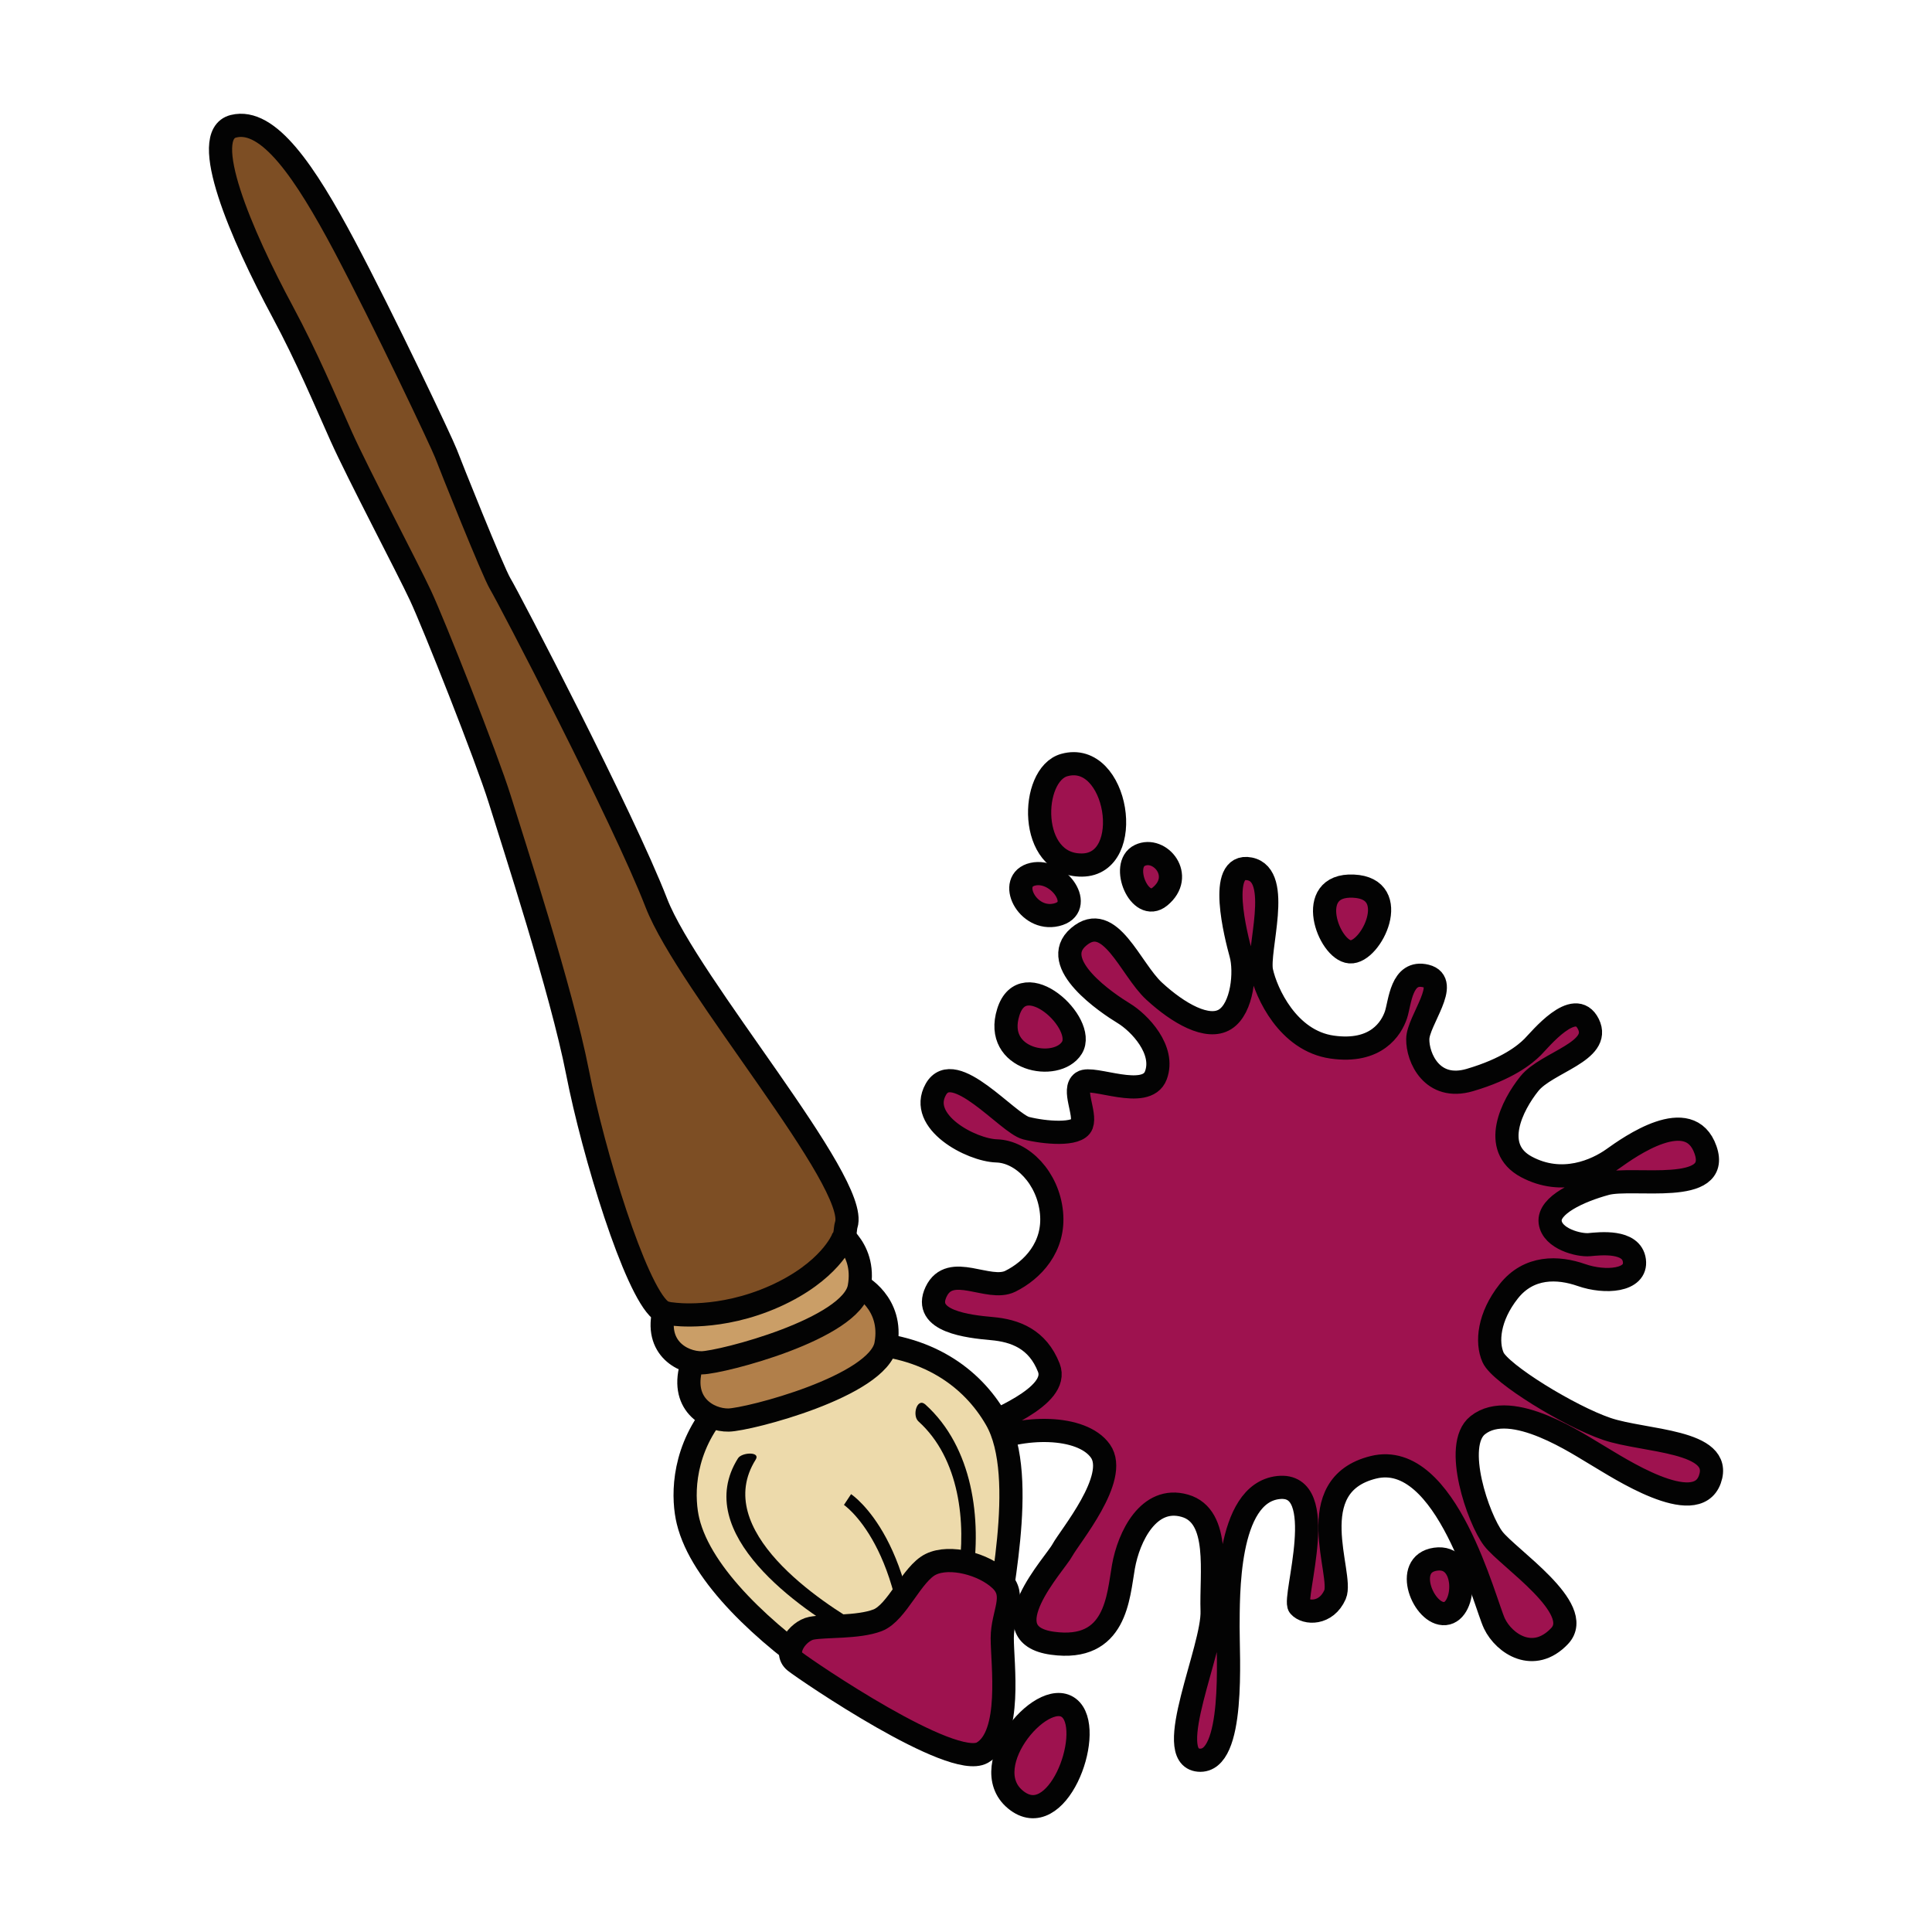
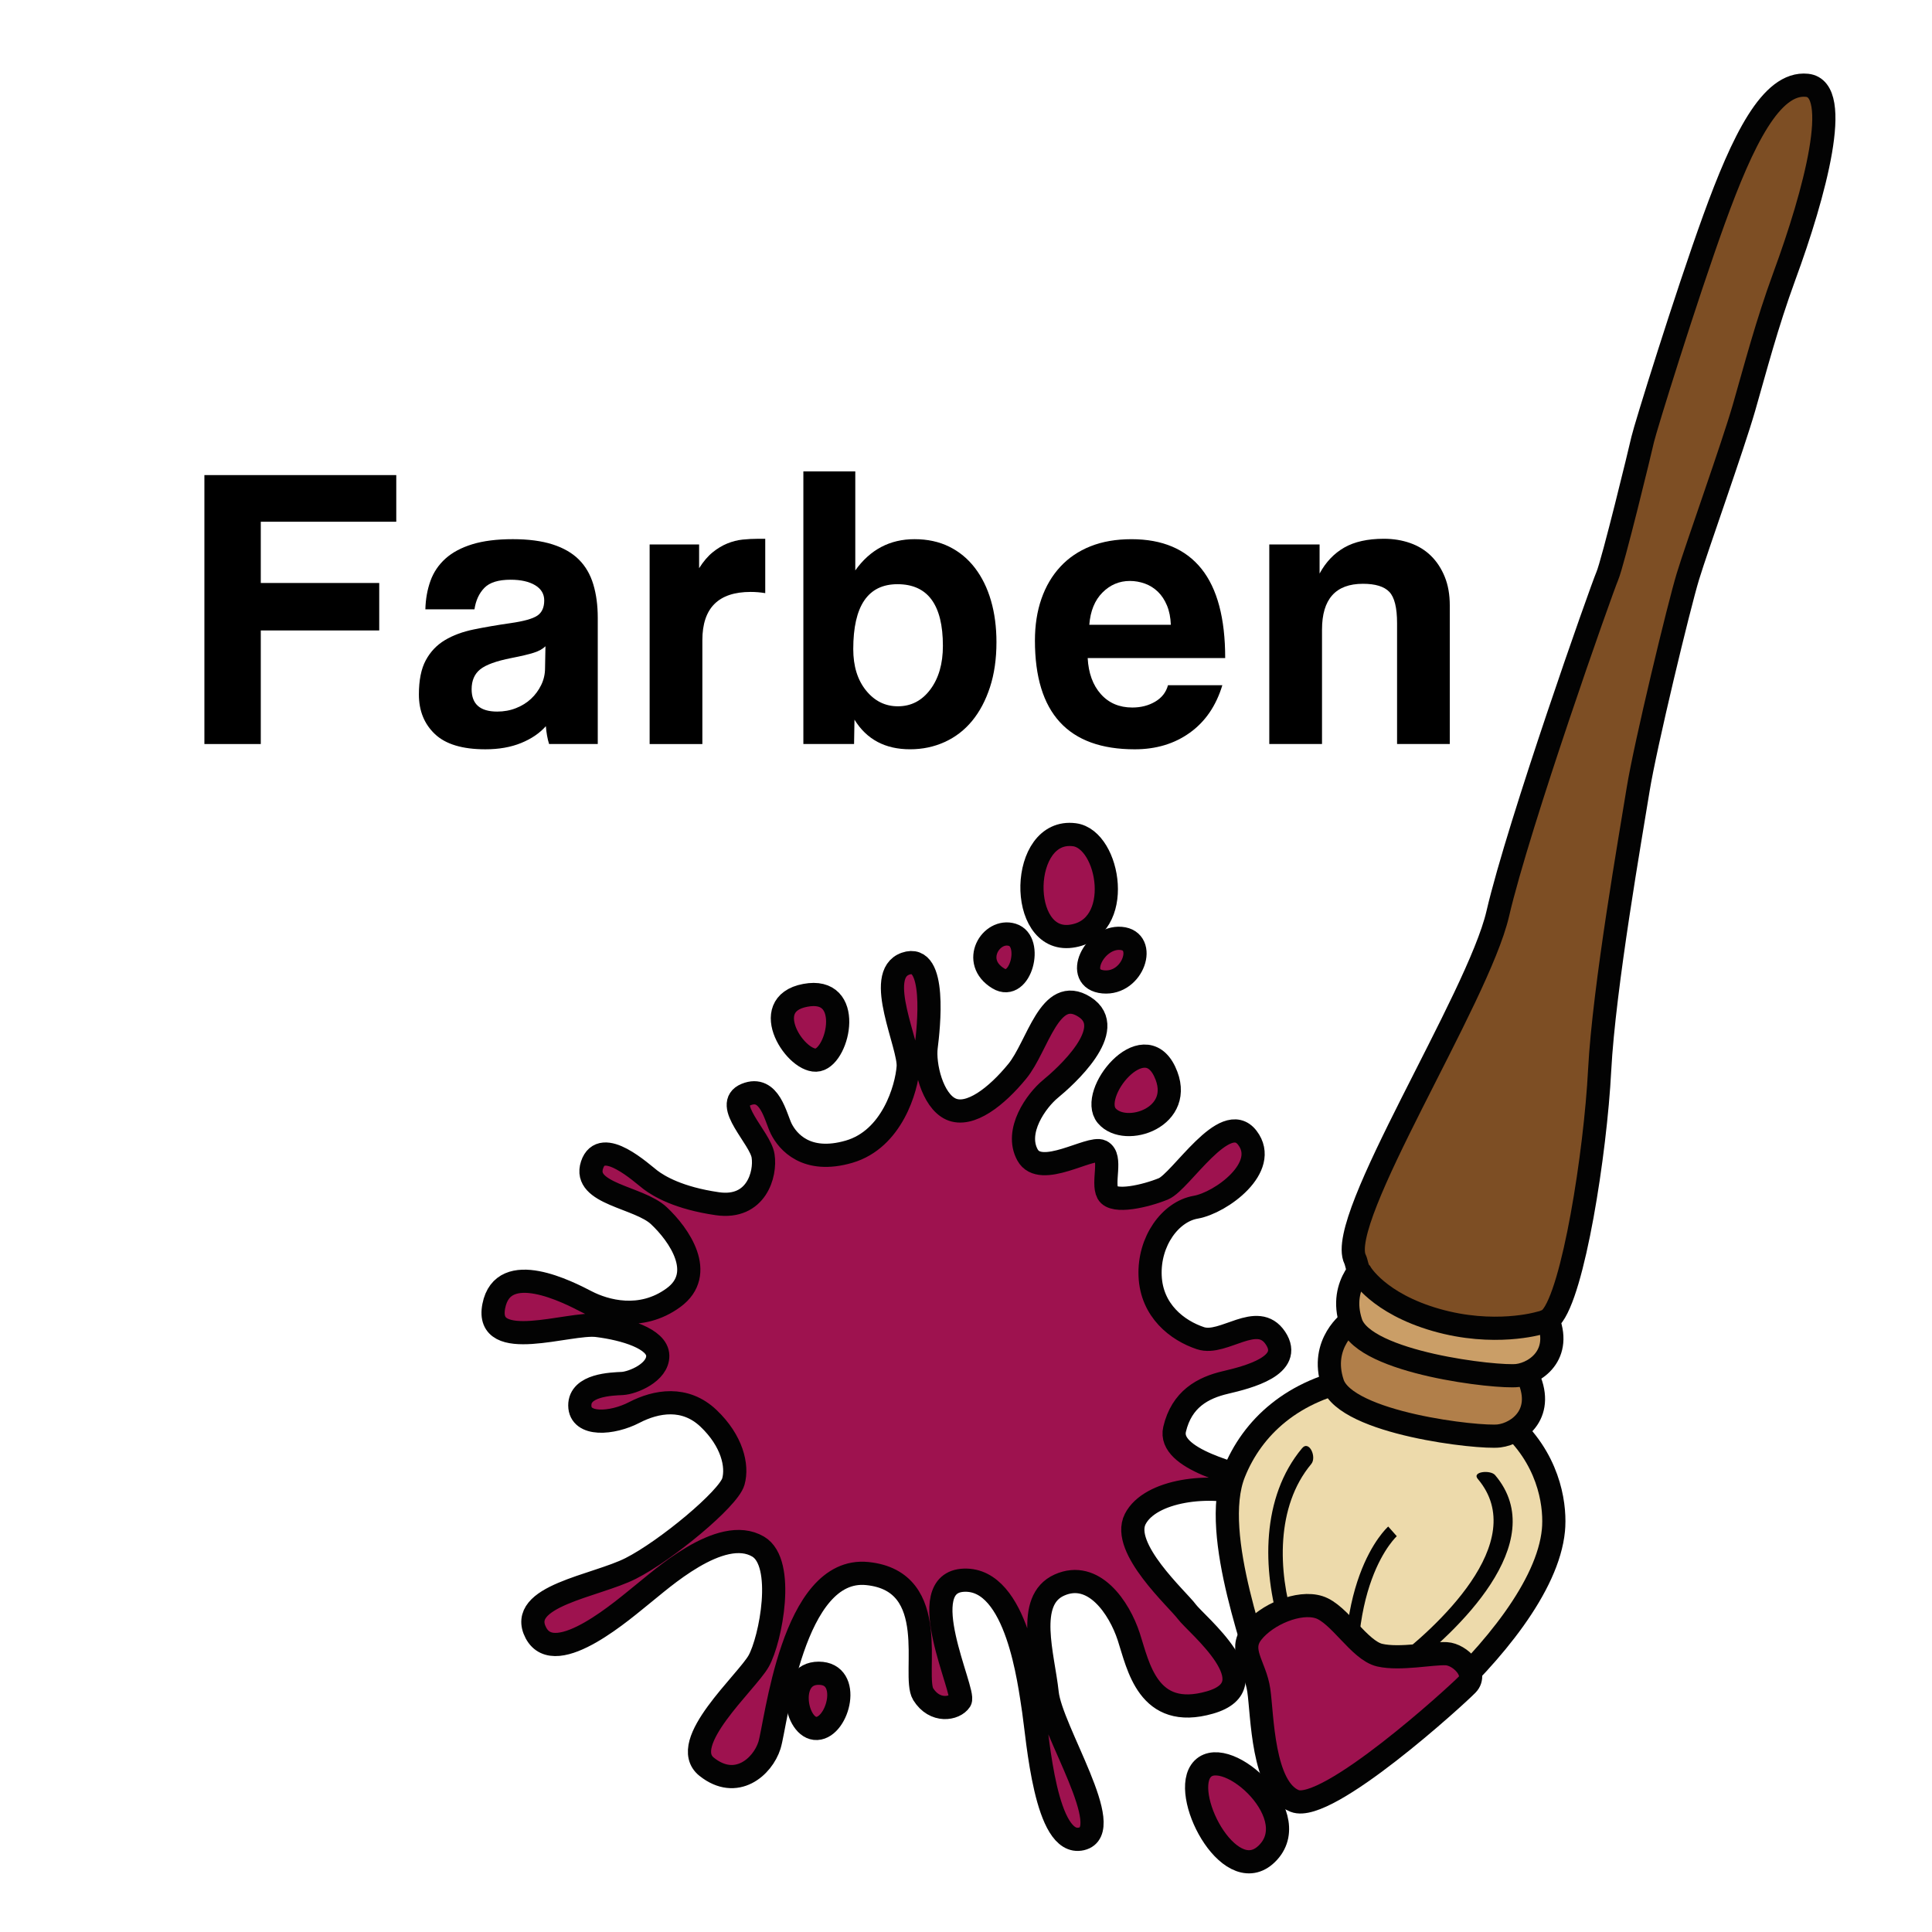
<svg xmlns="http://www.w3.org/2000/svg" version="1.1" id="Calque_1" x="0px" y="0px" width="250px" height="250px" viewBox="0 0 250 250" enable-background="new 0 0 250 250" xml:space="preserve">
  <g>
    <g>
-       <path fill="#9E124F" stroke="#030303" stroke-width="3" stroke-miterlimit="10" d="M191.211,184.43    c-3.233,2.578,0.094,12.157,2.014,14.668c1.915,2.51,11.946,9.057,8.584,12.608c-3.353,3.543-7.162,1.011-8.424-1.608    c-1.267-2.626-6.184-22.578-15.672-20.227c-9.489,2.352-3.823,13.875-4.959,16.469c-1.14,2.589-3.775,2.479-4.633,1.495    c-0.857-0.99,4.119-16.087-2.699-15.348c-6.807,0.746-6.472,14.343-6.516,17.99c-0.03,3.653,0.956,17.704-3.787,17.288    c-4.744-0.419,1.899-14.451,1.728-19.315c-0.171-4.86,1.144-12.266-3.531-13.607c-4.677-1.339-7.262,4.014-7.942,7.885    c-0.69,3.878-0.91,11.053-9.192,9.905c-8.284-1.144,0.354-10.288,1.294-12.051c0.946-1.753,7.345-9.365,4.922-12.813    c-2.427-3.438-10.265-3.317-15.089-0.988c-4.822,2.33-10.185,6.799-11.295,4.376c-1.107-2.418,5.351-3.9,8.929-5.551    c3.576-1.654,12.23-4.884,10.778-8.616c-1.455-3.73-4.372-4.809-7.374-5.071c-3.011-0.271-9.041-0.92-7.216-4.764    c1.829-3.852,6.783,0.043,9.612-1.364c2.829-1.405,5.766-4.417,5.319-8.89c-0.442-4.478-3.778-7.877-7.089-7.975    c-3.319-0.102-10.229-3.78-7.885-7.949c2.336-4.163,9.309,4.403,11.692,5.006c2.385,0.603,6.664,0.988,7.201-0.471    c0.543-1.464-1.258-4.561,0.061-5.476c1.321-0.921,8.283,2.415,9.523-0.876c1.243-3.292-2.112-6.801-4.148-8.04    c-2.037-1.236-9.891-6.453-5.837-9.897c4.063-3.445,6.659,4.18,9.778,7.039c3.123,2.873,6.916,5.051,9.175,3.633    c2.252-1.425,2.676-6.165,2.039-8.448c-0.624-2.273-3.106-11.856,1.138-11.012c4.251,0.847,0.944,10.536,1.539,13.277    c0.594,2.742,3.396,8.964,9.121,9.78c5.722,0.817,7.684-2.442,8.264-4.162c0.537-1.599,0.677-5.834,3.892-5.035    c3.218,0.807-1.037,5.763-1.067,8.16c-0.04,2.397,1.845,6.73,6.727,5.303c4.88-1.429,7.165-3.303,8.136-4.276    c0.965-0.963,5.448-6.533,7.213-2.973c1.764,3.563-5.395,4.927-7.633,7.715c-2.239,2.785-5.034,8.284-0.385,10.768    c4.646,2.487,9.077,0.452,11.202-1.059c2.122-1.513,9.907-7.078,11.976-1.133c2.069,5.948-9.417,3.416-12.891,4.369    c-3.477,0.945-7.478,2.792-7.213,4.968c0.265,2.17,3.721,3.044,5.068,2.92c1.346-0.124,5.475-0.618,5.829,2.05    c0.358,2.67-3.812,2.947-6.844,1.885c-3.033-1.062-6.808-1.192-9.417,2.11c-2.608,3.303-2.889,6.603-2.024,8.551    c0.944,2.106,9.872,7.598,14.721,9.249c4.838,1.652,15.16,1.436,13.329,6.539c-1.841,5.104-12.022-1.645-14.424-3.047    C204.415,187.004,195.602,180.924,191.211,184.43z" />
-       <path fill="#9E124F" stroke="#030303" stroke-width="3" stroke-miterlimit="10" d="M138.619,221.283    c-3.211-3.568-12.589,7.133-7.229,11.573C136.752,237.295,141.524,224.521,138.619,221.283z" />
-       <path fill="#9E124F" stroke="#030303" stroke-width="3" stroke-miterlimit="10" d="M186.994,208.797    c-2.765,0.256-5.524-6.425-1.237-7.039C190.045,201.14,189.759,208.549,186.994,208.797z" />
-       <path fill="#9E124F" stroke="#030303" stroke-width="3" stroke-miterlimit="10" d="M174.679,123.168    c-2.778-0.216-5.925-8.793,0.446-8.503C181.5,114.943,177.444,123.382,174.679,123.168z" />
-       <path fill="#9E124F" stroke="#030303" stroke-width="3" stroke-miterlimit="10" d="M137.722,98.996    c-4.453,1.232-4.74,13.009,2.278,12.942C147.007,111.877,144.645,97.074,137.722,98.996z" />
-       <path fill="#9E124F" stroke="#030303" stroke-width="3" stroke-miterlimit="10" d="M133.652,113.121    c-3.38,0.761-0.754,6.153,3.047,5.253C140.499,117.469,137.031,112.354,133.652,113.121z" />
-       <path fill="#9E124F" stroke="#030303" stroke-width="3" stroke-miterlimit="10" d="M138.704,135.581    c-1.958,3.15-10.179,1.644-8.234-4.598C132.412,124.746,140.656,132.428,138.704,135.581z" />
-       <path fill="#9E124F" stroke="#030303" stroke-width="3" stroke-miterlimit="10" d="M150.083,116.022    c-2.596,2.125-5.176-4.115-2.58-5.337C150.095,109.461,153.358,113.355,150.083,116.022z" />
+       <path fill="#9E124F" stroke="#030303" stroke-width="3" stroke-miterlimit="10" d="M83.201,206.254    c-2.18,1.726-11.31,9.841-13.851,5.048c-2.531-4.795,7.718-6.035,12.275-8.352c4.568-2.317,12.634-9.013,13.271-11.23    c0.583-2.05-0.161-5.278-3.208-8.181c-3.048-2.901-6.768-2.241-9.621-0.762c-2.851,1.479-7.019,1.791-7.041-0.902    c-0.024-2.691,4.133-2.784,5.482-2.852c1.351-0.065,4.65-1.419,4.606-3.604c-0.044-2.191-4.266-3.457-7.841-3.902    c-3.572-0.455-14.587,3.67-13.377-2.511c1.211-6.176,9.703-1.764,12.017-0.563c2.317,1.195,6.99,2.586,11.239-0.529    c4.253-3.114,0.712-8.165-1.897-10.606c-2.609-2.446-9.888-2.788-8.644-6.563c1.247-3.773,6.469,1.11,7.56,1.928    c1.098,0.826,3.625,2.359,8.658,3.087c5.034,0.727,6.29-3.83,5.913-6.197c-0.367-2.368-5.278-6.677-2.205-7.929    c3.07-1.243,3.805,2.929,4.562,4.438c0.815,1.621,3.218,4.57,8.768,2.957c5.553-1.615,7.451-8.169,7.653-10.968    c0.203-2.797-4.436-11.924-0.346-13.361c4.083-1.434,2.975,8.403,2.677,10.742c-0.309,2.351,0.778,6.983,3.208,8.076    c2.437,1.086,5.885-1.604,8.573-4.889c2.686-3.27,4.181-11.185,8.688-8.346c4.5,2.839-2.542,9.109-4.385,10.62    c-1.842,1.514-4.67,5.461-2.975,8.545c1.691,3.083,8.113-1.2,9.551-0.475c1.436,0.721,0.089,4.04,0.832,5.413    c0.738,1.368,4.92,0.385,7.196-0.549c2.274-0.932,7.972-10.394,10.87-6.602c2.907,3.798-3.416,8.412-6.688,8.979    c-3.264,0.563-6.088,4.398-5.896,8.894c0.188,4.492,3.52,7.062,6.519,8.054c2.999,0.993,7.354-3.56,9.708-0.004    c2.348,3.549-3.53,5.041-6.474,5.733c-2.936,0.683-5.67,2.16-6.586,6.059c-0.912,3.899,8.11,5.879,11.884,7.012    c3.774,1.131,10.377,1.688,9.621,4.238c-0.757,2.556-6.696-1.113-11.798-2.741c-5.104-1.626-12.881-0.643-14.8,3.104    c-1.912,3.754,5.494,10.39,6.677,11.992c1.18,1.613,11.019,9.448,2.979,11.748c-8.038,2.304-9.267-4.771-10.495-8.511    c-1.22-3.737-4.531-8.674-8.975-6.689c-4.439,1.986-2.094,9.134-1.58,13.969c0.518,4.841,9.07,17.797,4.432,18.88    c-4.637,1.08-5.639-12.971-6.184-16.583c-0.557-3.604-2.141-17.113-8.984-16.894c-6.854,0.229,0.199,14.476-0.511,15.576    c-0.71,1.094-3.303,1.575-4.797-0.828c-1.491-2.408,2.496-14.614-7.229-15.606c-9.725-0.992-11.783,19.455-12.667,22.232    c-0.88,2.771-4.295,5.813-8.113,2.778c-3.829-3.043,5.179-10.938,6.723-13.691c1.547-2.756,3.491-12.708-0.072-14.806    C93.264,197.276,85.395,204.537,83.201,206.254z" />
+       <path fill="#9E124F" stroke="#030303" stroke-width="3" stroke-miterlimit="10" d="M164.148,239.648    c4.683-5.15-6.109-14.424-8.786-10.439C152.943,232.824,159.466,244.799,164.148,239.648z" />
+       <path fill="#9E124F" stroke="#030303" stroke-width="3" stroke-miterlimit="10" d="M105.945,216.517    c4.33,0.004,2.541,7.007-0.234,7.143C102.939,223.804,101.613,216.509,105.945,216.517z" />
+       <path fill="#9E124F" stroke="#030303" stroke-width="3" stroke-miterlimit="10" d="M104.206,128.795    c6.267-1.186,4.359,7.75,1.638,8.354C103.139,137.751,97.934,129.967,104.206,128.795z" />
+       <path fill="#9E124F" stroke="#030303" stroke-width="3" stroke-miterlimit="10" d="M138.598,121.148    c6.957-0.922,5.014-12.541,0.432-13.133C131.906,107.086,131.651,122.074,138.598,121.148z" />
+       <path fill="#9E124F" stroke="#030303" stroke-width="3" stroke-miterlimit="10" d="M142.771,127.055    c3.89,0.355,5.73-5.352,2.276-5.629C141.595,121.142,138.882,126.694,142.771,127.055z" />
+       <path fill="#9E124F" stroke="#030303" stroke-width="3" stroke-miterlimit="10" d="M150.713,138.661    c2.805,5.905-5.121,8.554-7.504,5.712C140.833,141.526,147.913,132.76,150.713,138.661z" />
+       <path fill="#9E124F" stroke="#030303" stroke-width="3" stroke-miterlimit="10" d="M130.992,120.964    c2.742,0.844,1.067,7.385-1.803,5.647C125.572,124.432,128.253,120.117,130.992,120.964z" />
    </g>
    <g>
-       <path fill="#EDDAAB" stroke="#030303" stroke-width="3" stroke-miterlimit="10" d="M128.833,212.146    c0.09-4.017,4.381-21.011,0.063-28.49c-3.151-5.483-9.038-9.625-17.757-9.873c0,0-5.64,0.244-10.578,2.721    c-4.937,2.474-8.373,6.602-8.373,6.602c-4.08,5.36-3.803,11.057-3.157,13.724c3.417,14.079,32.95,30.337,36.869,28.831    C129.826,224.158,128.691,218.056,128.833,212.146z" />
-       <path fill="#B17F4A" stroke="#030303" stroke-width="3" stroke-miterlimit="10" d="M89.598,176.326c0,0,2.117-3.164,8.822-5.545    c6.706-2.381,12.719-4.478,12.719-4.478s4.486,2.278,3.5,7.679c-0.985,5.4-17.794,9.725-20.36,9.771    C91.711,183.801,87.798,181.658,89.598,176.326z" />
-       <path fill="#CA9E67" stroke="#030303" stroke-width="3" stroke-miterlimit="10" d="M86.14,168.918c0,0,2.117-3.163,8.822-5.543    c6.706-2.382,12.72-4.478,12.72-4.478s4.486,2.277,3.501,7.679c-0.985,5.399-17.795,9.724-20.362,9.771    C88.254,176.394,84.34,174.251,86.14,168.918z" />
-       <path fill="#7D4E24" stroke="#030303" stroke-width="3" stroke-miterlimit="10" d="M85.471,169.544    c0.358,0.294,0.922,0.449,1.632,0.497c0,0,6.024,0.888,13.139-2.298c7.114-3.184,8.787-7.389,8.787-7.389    c0.409-0.526,0.319-1.373,0.474-1.854c1.777-5.454-20.484-31.102-24.575-41.664c-4.317-11.152-19.207-39.67-20.188-41.275    c-0.973-1.612-6.525-15.518-7.029-16.864c-0.508-1.345-8.092-17.376-13.161-26.907c-5.075-9.529-9.807-16.582-14.337-15.453    c-4.536,1.126,0.988,14.021,6.368,24.019c3.183,5.936,5.42,11.325,7.583,16.14c2.161,4.814,8.575,16.984,10.244,20.56    c1.68,3.577,8.557,20.9,10.274,26.419c1.71,5.534,7.973,24.673,10.043,35.253C76.789,149.31,82.17,166.827,85.471,169.544z" />
+       <path fill="#EDDAAB" stroke="#030303" stroke-width="3" stroke-miterlimit="10" d="M168.571,231.752    c4.092,0.939,31.041-19.315,32.441-33.735c0.265-2.731-0.265-8.411-5.059-13.144c0,0-3.982-3.602-9.219-5.356    c-5.237-1.757-10.856-1.204-10.856-1.204c-8.597,1.474-13.842,6.403-16.189,12.275c-3.221,8.012,3.42,24.232,4.075,28.197    C164.737,224.616,164.473,230.817,168.571,231.752z" />
+       <path fill="#B17F4A" stroke="#030303" stroke-width="3" stroke-miterlimit="10" d="M193.976,185.809    c-2.548,0.316-19.798-1.599-21.533-6.806c-1.736-5.209,2.383-8.096,2.383-8.096s6.25,1.229,13.224,2.643    c6.974,1.412,9.515,4.247,9.515,4.247C200.098,182.822,196.524,185.494,193.976,185.809z" />
+       <path fill="#CA9E67" stroke="#030303" stroke-width="3" stroke-miterlimit="10" d="M196.356,177.99    c-2.549,0.314-19.8-1.601-21.536-6.807c-1.735-5.21,2.385-8.096,2.385-8.096s6.25,1.229,13.225,2.643    c6.974,1.411,9.514,4.245,9.514,4.245C202.478,175.002,198.904,177.675,196.356,177.99z" />
+       <path fill="#7D4E24" stroke="#030303" stroke-width="3" stroke-miterlimit="10" d="M206.994,138.479    c0.56-10.767,4.064-30.597,4.979-36.316c0.923-5.706,5.292-23.825,6.451-27.603c1.148-3.775,5.785-16.728,7.247-21.798    c1.463-5.071,2.918-10.722,5.234-17.047c3.918-10.656,7.571-24.201,2.922-24.677c-4.644-0.479-8.336,7.17-12.018,17.318    c-3.677,10.149-8.928,27.089-9.241,28.492c-0.309,1.404-3.849,15.954-4.584,17.686c-0.746,1.728-11.471,32.058-14.175,43.707    c-2.563,11.034-20.99,39.56-18.462,44.709c0.22,0.454,0.25,1.306,0.729,1.769c0,0,2.248,3.928,9.74,6.078    c7.493,2.153,13.331,0.425,13.331,0.425c0.696-0.147,1.233-0.38,1.546-0.722C203.58,167.347,206.441,149.247,206.994,138.479z" />
      <g>
-         <path fill="#EDDAAB" d="M119.296,182.836c0,0,8.159,7.167,5.626,21.117" />
+         <path fill="#EDDAAB" d="M166.482,210.123c-4.472-13.455,2.597-21.699,2.597-21.699" />
        <g>
-           <path fill="#030303" d="M118.85,183.931c5.32,4.798,6.204,13.103,5.157,19.713c-0.222,1.403,1.572,2.247,1.83,0.619      c1.219-7.698,0.039-16.99-6.095-22.521C118.683,180.786,117.984,183.149,118.85,183.931L118.85,183.931z" />
+           <path fill="#030303" d="M169.674,189.446c0.747-0.897-0.277-3.138-1.19-2.042c-5.294,6.34-5.154,15.704-2.863,23.155      c0.484,1.574,2.142,0.486,1.726-0.871C165.377,203.292,165.083,194.944,169.674,189.446L169.674,189.446z" />
        </g>
      </g>
      <g>
        <g>
-           <path fill="#030303" d="M95.497,188.702c-6.117,9.722,8.041,19.548,14.745,23.289c0.814,0.455,3-0.676,1.895-1.293      c-6.106-3.408-20.066-12.739-14.352-21.824C98.455,187.811,95.992,187.915,95.497,188.702L95.497,188.702z" />
+           <path fill="#030303" d="M193.467,190.88c-0.602-0.709-3.055-0.466-2.241,0.493c6.937,8.189-5.57,19.394-11.137,23.626      c-1.006,0.767,1.316,1.579,2.06,1.015C188.259,211.365,200.892,199.644,193.467,190.88L193.467,190.88z" />
        </g>
      </g>
-       <path fill="none" stroke="#030303" stroke-width="1.672" stroke-miterlimit="10" d="M109.667,194.039    c0,0,8.644,5.715,8.342,26.076" />
-       <path fill="#9E124F" stroke="#030303" stroke-width="3" stroke-miterlimit="10" d="M102.881,215.02    c-1.598-1.245,0.329-3.972,2.115-4.326c1.788-0.354,6.047-0.059,8.569-1.033c2.522-0.975,4.421-6.047,6.885-7.244    c2.463-1.2,6.849-0.039,9.013,2.016c2.165,2.054,0.238,4.271,0.228,7.526c-0.011,3.255,1.321,12.598-2.576,14.833    C123.217,229.025,104.479,216.265,102.881,215.02z" />
+       <path fill="none" stroke="#030303" stroke-width="1.672" stroke-miterlimit="10" d="M175.603,225.15    c-3.167-20.116,4.587-26.991,4.587-26.991" />
+       <path fill="#9E124F" stroke="#030303" stroke-width="3" stroke-miterlimit="10" d="M167.527,233.043    c-4.172-1.664-4.169-11.102-4.639-14.322c-0.469-3.221-2.688-5.146-0.834-7.482c1.853-2.34,6.031-4.107,8.639-3.266    c2.608,0.837,5.203,5.591,7.837,6.202c2.634,0.608,6.809-0.283,8.629-0.185c1.818,0.1,4.11,2.528,2.703,3.985    C188.455,219.434,171.701,234.705,167.527,233.043z" />
    </g>
  </g>
+   <g>
+     <path d="M33.745,81.58v14.697h-7.296V61.476h24.828v6.036H33.745v7.926h15.327v6.142H33.745z" />
+     <path d="M71.051,96.276c-0.208-0.664-0.347-1.435-0.417-2.309c-0.805,0.91-1.873,1.636-3.202,2.178   c-1.33,0.542-2.869,0.814-4.619,0.814c-2.975,0-5.153-0.656-6.535-1.969c-1.383-1.312-2.073-3.018-2.073-5.118   c0-1.854,0.296-3.333,0.892-4.435c0.595-1.103,1.417-1.97,2.467-2.599c1.05-0.63,2.301-1.094,3.753-1.391   c1.452-0.297,3.036-0.568,4.75-0.814c1.714-0.245,2.869-0.568,3.464-0.971c0.594-0.402,0.892-1.059,0.892-1.968   c0-0.84-0.394-1.497-1.181-1.969c-0.788-0.472-1.846-0.709-3.176-0.709c-1.575,0-2.703,0.35-3.386,1.05   c-0.682,0.701-1.112,1.628-1.286,2.782h-6.352c0.035-1.33,0.254-2.554,0.656-3.674c0.402-1.119,1.05-2.082,1.942-2.888   c0.892-0.803,2.054-1.424,3.487-1.863c1.432-0.437,3.177-0.655,5.236-0.655c2.023,0,3.741,0.228,5.153,0.682   c1.412,0.454,2.546,1.111,3.401,1.968c0.855,0.858,1.473,1.925,1.857,3.202c0.384,1.278,0.576,2.721,0.576,4.33v16.325H71.051z    M70.582,83.626c-0.35,0.351-0.858,0.63-1.522,0.84c-0.665,0.21-1.627,0.438-2.887,0.683c-1.96,0.385-3.307,0.875-4.042,1.47   c-0.735,0.596-1.103,1.452-1.103,2.571c0,1.925,1.103,2.888,3.307,2.888c0.875,0,1.688-0.148,2.44-0.447   c0.752-0.296,1.399-0.699,1.942-1.207c0.542-0.506,0.979-1.102,1.313-1.785c0.332-0.682,0.499-1.407,0.499-2.178L70.582,83.626z" />
+     <path d="M84.062,96.276V70.452h6.403v3.072c0.56-0.88,1.146-1.568,1.759-2.062c0.612-0.494,1.242-0.873,1.89-1.136   c0.647-0.264,1.303-0.432,1.968-0.503c0.664-0.069,1.346-0.105,2.047-0.105h0.893v7.033c-0.63-0.105-1.26-0.156-1.89-0.156   c-4.165,0-6.247,2.082-6.247,6.246v13.437H84.062z" />
+     <path d="M103.955,96.276V61.003h6.719v12.807c1.924-2.694,4.479-4.041,7.664-4.041c1.68,0,3.176,0.323,4.488,0.97   c1.313,0.648,2.423,1.566,3.333,2.756c0.909,1.189,1.602,2.597,2.073,4.225c0.473,1.627,0.709,3.421,0.709,5.38   c0,2.171-0.28,4.113-0.84,5.827c-0.561,1.715-1.331,3.167-2.31,4.356c-0.98,1.19-2.161,2.1-3.543,2.73s-2.878,0.944-4.488,0.944   c-3.22,0-5.616-1.277-7.191-3.832l-0.053,3.149H103.955z M116.185,91.395c1.714,0,3.114-0.726,4.2-2.179   c1.083-1.451,1.626-3.333,1.626-5.642c0-5.319-1.96-7.979-5.879-7.979c-3.814,0-5.721,2.801-5.721,8.399   c0,2.204,0.551,3.989,1.653,5.354C113.167,90.712,114.54,91.395,116.185,91.395z" />
+     <path d="M140.745,85.149c0.105,1.959,0.674,3.516,1.706,4.671c1.031,1.156,2.389,1.733,4.068,1.733   c1.119,0,2.107-0.253,2.966-0.761c0.857-0.508,1.408-1.215,1.652-2.126h7.034c-0.805,2.66-2.204,4.708-4.198,6.141   c-1.995,1.436-4.375,2.153-7.14,2.153c-8.608,0-12.913-4.688-12.913-14.067c0-1.995,0.28-3.798,0.841-5.407   c0.559-1.608,1.373-2.992,2.44-4.146s2.37-2.038,3.911-2.651c1.539-0.612,3.307-0.918,5.301-0.918c3.989,0,7.007,1.277,9.056,3.831   c2.046,2.555,3.07,6.404,3.07,11.549H140.745z M151.506,80.845c-0.035-0.945-0.202-1.775-0.499-2.494   c-0.298-0.717-0.69-1.312-1.18-1.786c-0.492-0.472-1.051-0.821-1.681-1.049c-0.63-0.226-1.278-0.341-1.941-0.341   c-1.365,0-2.547,0.499-3.544,1.497c-0.997,0.997-1.566,2.387-1.706,4.173H151.506z" />
+     <path d="M180.78,96.276V80.634c0-1.995-0.334-3.342-0.998-4.041c-0.666-0.7-1.804-1.051-3.413-1.051   c-3.534,0-5.301,1.978-5.301,5.932v14.802h-6.823V70.452h6.509v3.767c0.802-1.484,1.866-2.603,3.19-3.363   c1.325-0.759,3.035-1.139,5.129-1.139c1.22,0,2.354,0.184,3.4,0.552c1.048,0.368,1.946,0.92,2.696,1.656   c0.75,0.737,1.342,1.64,1.778,2.708c0.437,1.07,0.654,2.306,0.654,3.708v17.934H180.78z" />
+   </g>
</svg>
